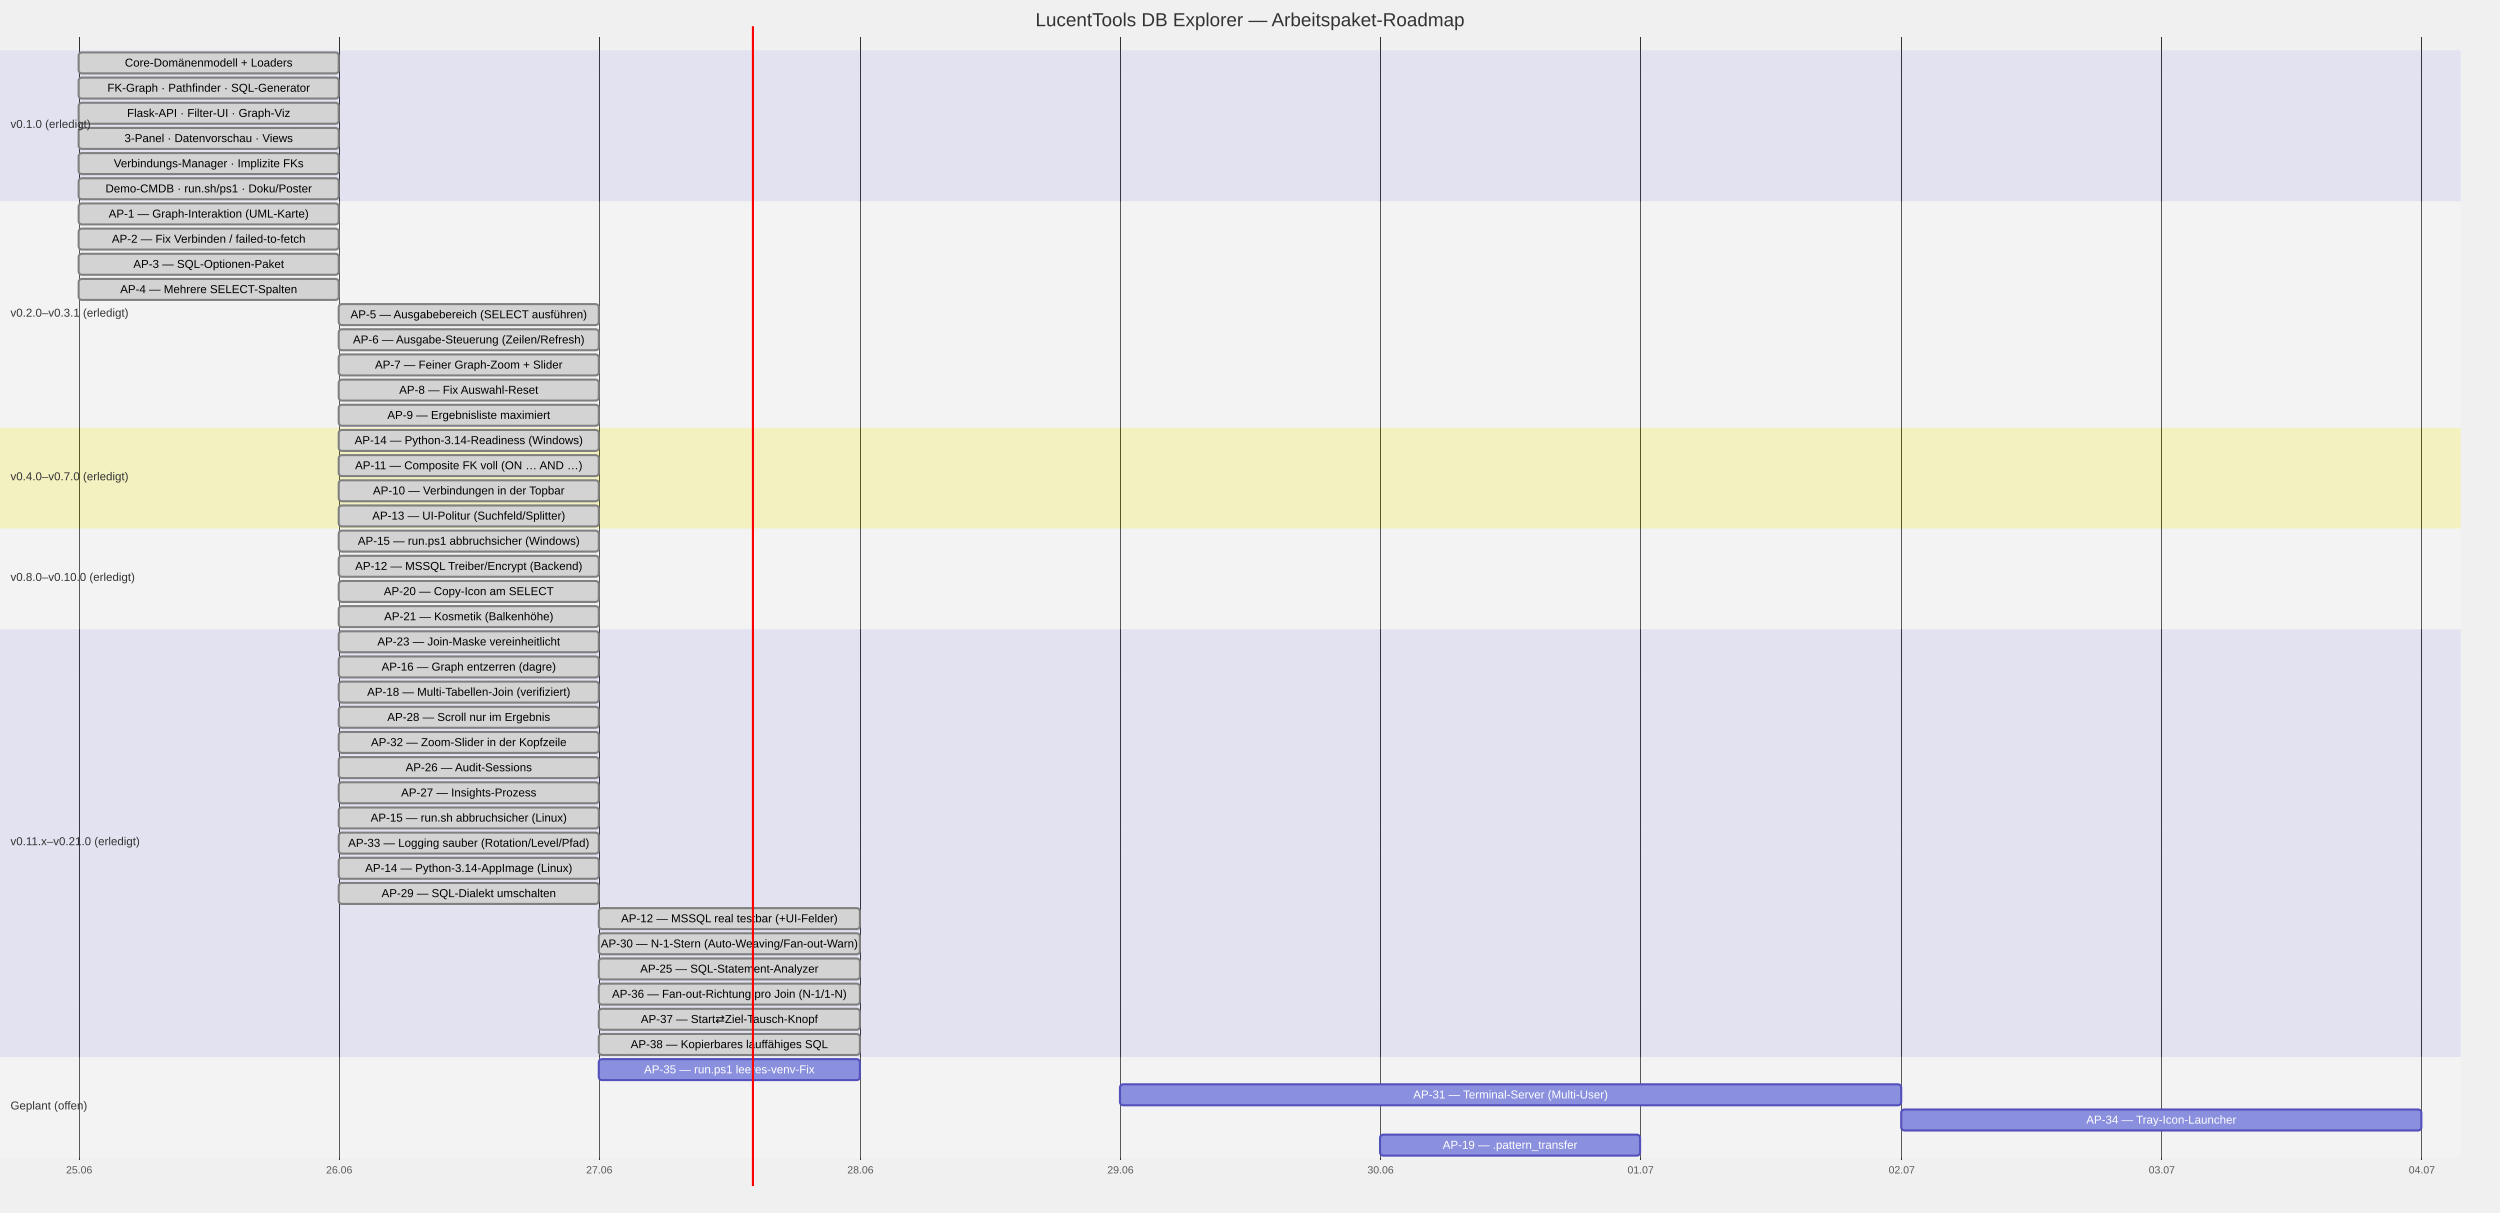
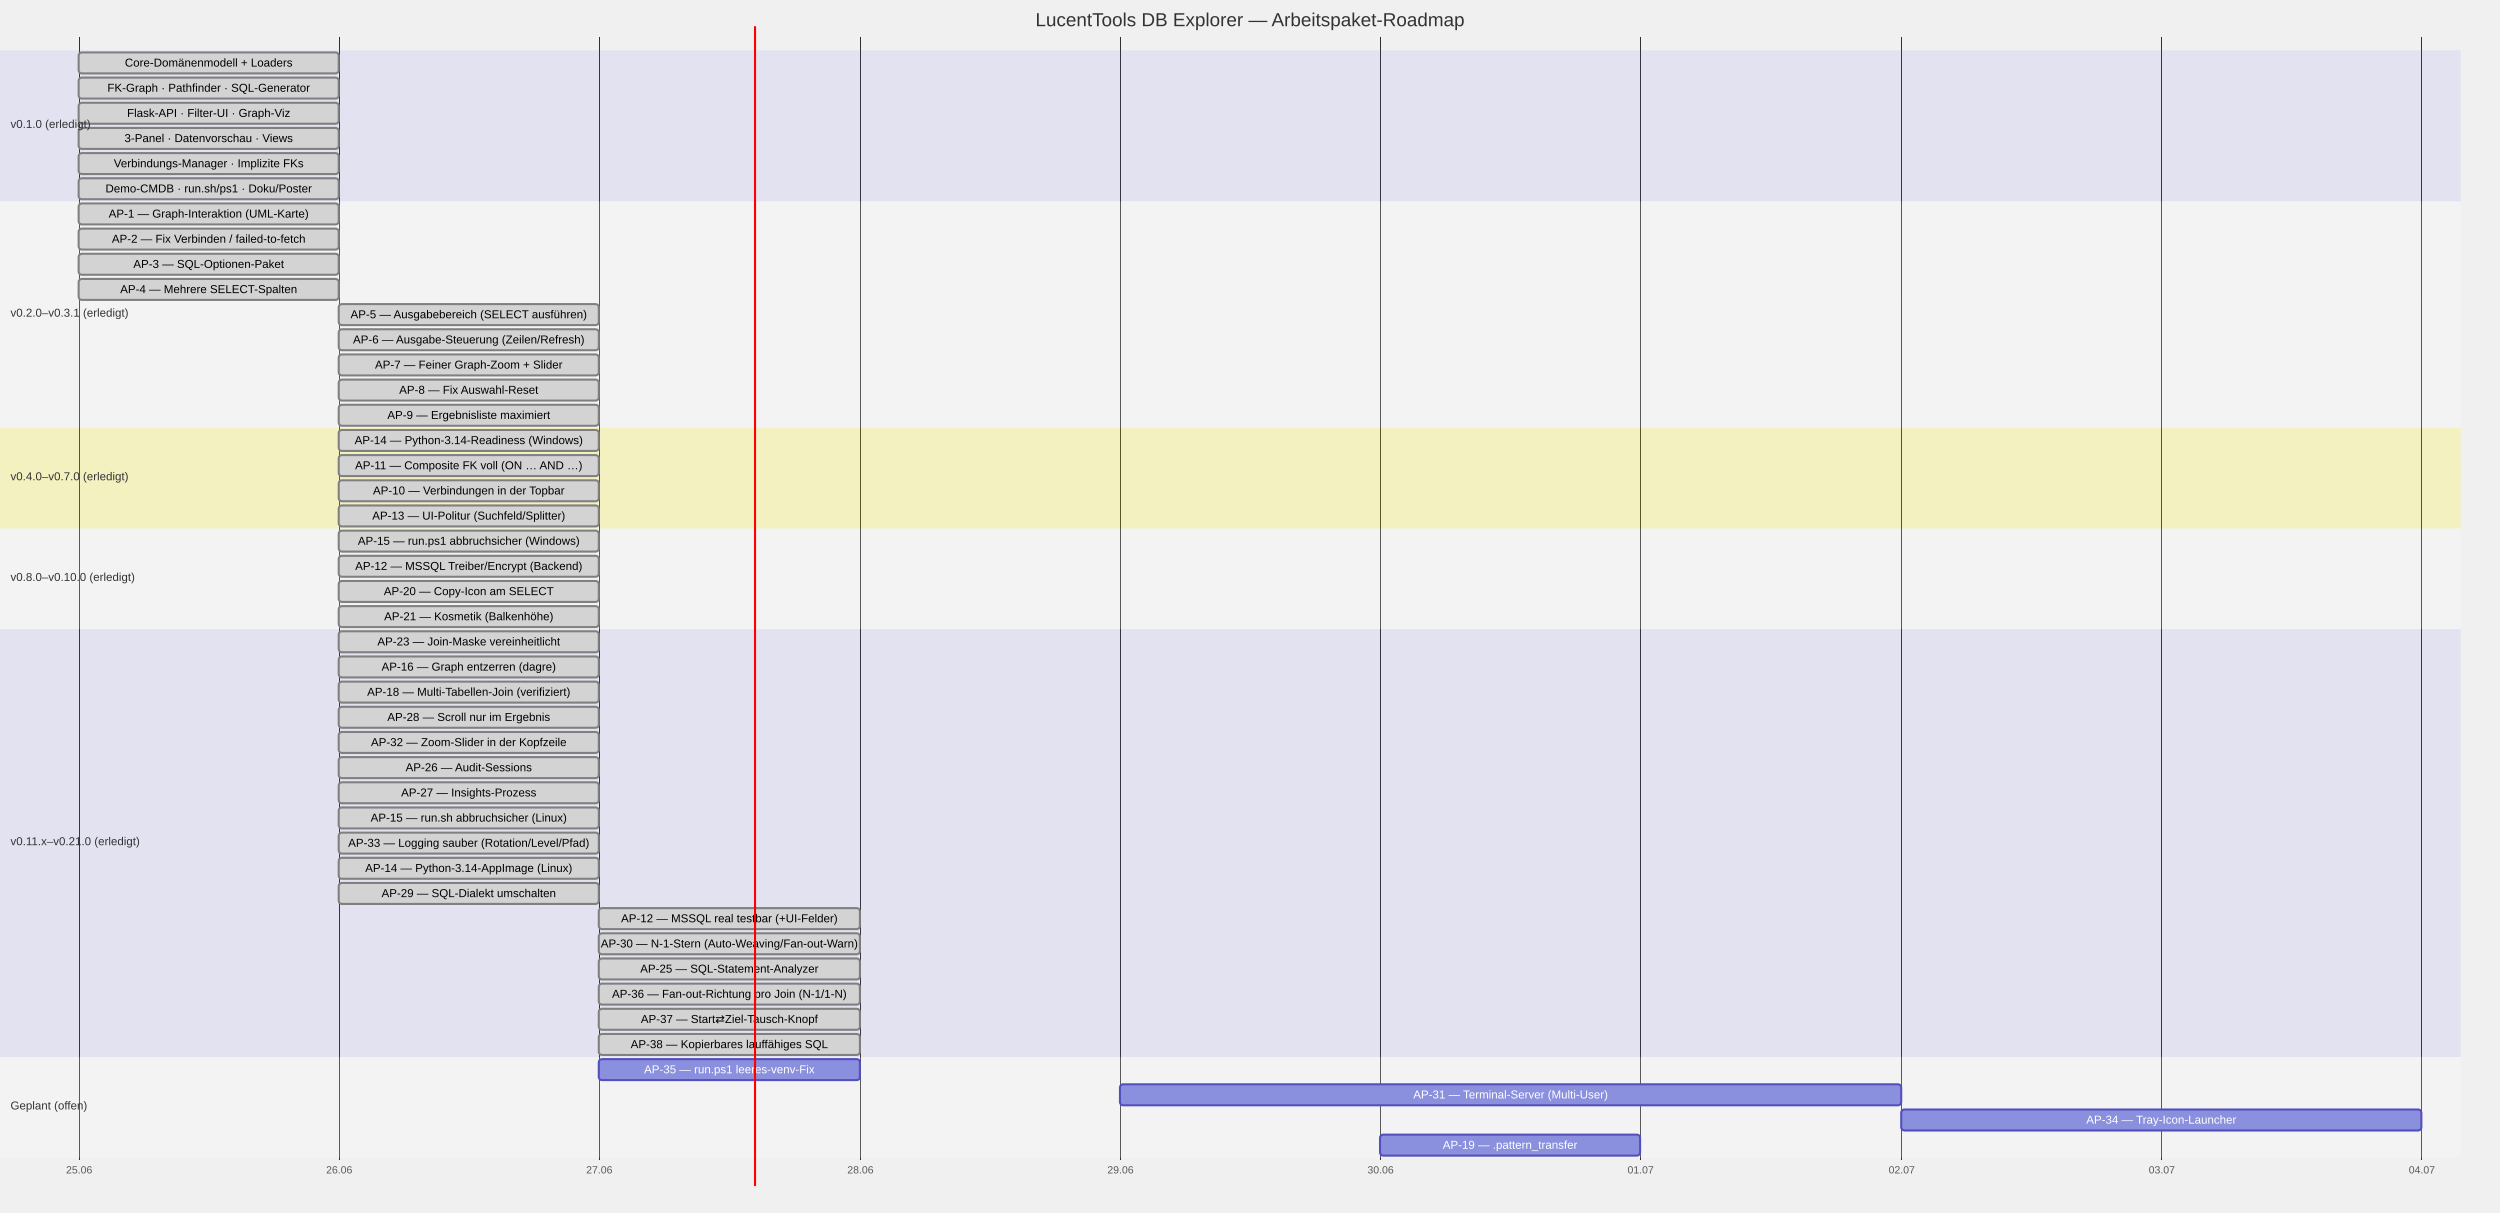
<svg xmlns="http://www.w3.org/2000/svg" id="my-svg" width="2384" viewBox="0 0 2384 1156" style="max-width: 2384px; background-color: transparent;" role="graphics-document document" aria-roledescription="gantt">
  <style>#my-svg{font-family:"trebuchet ms",verdana,arial,sans-serif;font-size:16px;fill:#333;}@keyframes edge-animation-frame{from{stroke-dashoffset:0;}}@keyframes dash{to{stroke-dashoffset:0;}}#my-svg .edge-animation-slow{stroke-dasharray:9,5!important;stroke-dashoffset:900;animation:dash 50s linear infinite;stroke-linecap:round;}#my-svg .edge-animation-fast{stroke-dasharray:9,5!important;stroke-dashoffset:900;animation:dash 20s linear infinite;stroke-linecap:round;}#my-svg .error-icon{fill:#552222;}#my-svg .error-text{fill:#552222;stroke:#552222;}#my-svg .edge-thickness-normal{stroke-width:1px;}#my-svg .edge-thickness-thick{stroke-width:3.5px;}#my-svg .edge-pattern-solid{stroke-dasharray:0;}#my-svg .edge-thickness-invisible{stroke-width:0;fill:none;}#my-svg .edge-pattern-dashed{stroke-dasharray:3;}#my-svg .edge-pattern-dotted{stroke-dasharray:2;}#my-svg .marker{fill:#333333;stroke:#333333;}#my-svg .marker.cross{stroke:#333333;}#my-svg svg{font-family:"trebuchet ms",verdana,arial,sans-serif;font-size:16px;}#my-svg p{margin:0;}#my-svg .mermaid-main-font{font-family:"trebuchet ms",verdana,arial,sans-serif;}#my-svg .exclude-range{fill:#eeeeee;}#my-svg .section{stroke:none;opacity:0.2;}#my-svg .section0{fill:rgba(102, 102, 255, 0.49);}#my-svg .section2{fill:#fff400;}#my-svg .section1,#my-svg .section3{fill:white;opacity:0.2;}#my-svg .sectionTitle0{fill:#333;}#my-svg .sectionTitle1{fill:#333;}#my-svg .sectionTitle2{fill:#333;}#my-svg .sectionTitle3{fill:#333;}#my-svg .sectionTitle{text-anchor:start;font-family:"trebuchet ms",verdana,arial,sans-serif;}#my-svg .grid .tick{stroke:lightgrey;opacity:0.8;shape-rendering:crispEdges;}#my-svg .grid .tick text{font-family:"trebuchet ms",verdana,arial,sans-serif;fill:#333;}#my-svg .grid path{stroke-width:0;}#my-svg .today{fill:none;stroke:red;stroke-width:2px;}#my-svg .task{stroke-width:2;}#my-svg .taskText{text-anchor:middle;font-family:"trebuchet ms",verdana,arial,sans-serif;}#my-svg .taskTextOutsideRight{fill:black;text-anchor:start;font-family:"trebuchet ms",verdana,arial,sans-serif;}#my-svg .taskTextOutsideLeft{fill:black;text-anchor:end;}#my-svg .task.clickable{cursor:pointer;}#my-svg .taskText.clickable{cursor:pointer;fill:#003163!important;font-weight:bold;}#my-svg .taskTextOutsideLeft.clickable{cursor:pointer;fill:#003163!important;font-weight:bold;}#my-svg .taskTextOutsideRight.clickable{cursor:pointer;fill:#003163!important;font-weight:bold;}#my-svg .taskText0,#my-svg .taskText1,#my-svg .taskText2,#my-svg .taskText3{fill:white;}#my-svg .task0,#my-svg .task1,#my-svg .task2,#my-svg .task3{fill:#8a90dd;stroke:#534fbc;}#my-svg .taskTextOutside0,#my-svg .taskTextOutside2{fill:black;}#my-svg .taskTextOutside1,#my-svg .taskTextOutside3{fill:black;}#my-svg .active0,#my-svg .active1,#my-svg .active2,#my-svg .active3{fill:#bfc7ff;stroke:#534fbc;}#my-svg .activeText0,#my-svg .activeText1,#my-svg .activeText2,#my-svg .activeText3{fill:black!important;}#my-svg .done0,#my-svg .done1,#my-svg .done2,#my-svg .done3{stroke:grey;fill:lightgrey;stroke-width:2;}#my-svg .doneText0,#my-svg .doneText1,#my-svg .doneText2,#my-svg .doneText3{fill:black!important;}#my-svg .doneText0.taskTextOutsideLeft,#my-svg .doneText0.taskTextOutsideRight,#my-svg .doneText1.taskTextOutsideLeft,#my-svg .doneText1.taskTextOutsideRight,#my-svg .doneText2.taskTextOutsideLeft,#my-svg .doneText2.taskTextOutsideRight,#my-svg .doneText3.taskTextOutsideLeft,#my-svg .doneText3.taskTextOutsideRight{fill:black!important;}#my-svg .crit0,#my-svg .crit1,#my-svg .crit2,#my-svg .crit3{stroke:#ff8888;fill:red;stroke-width:2;}#my-svg .activeCrit0,#my-svg .activeCrit1,#my-svg .activeCrit2,#my-svg .activeCrit3{stroke:#ff8888;fill:#bfc7ff;stroke-width:2;}#my-svg .doneCrit0,#my-svg .doneCrit1,#my-svg .doneCrit2,#my-svg .doneCrit3{stroke:#ff8888;fill:lightgrey;stroke-width:2;cursor:pointer;shape-rendering:crispEdges;}#my-svg .milestone{transform:rotate(45deg) scale(0.8,0.8);}#my-svg .milestoneText{font-style:italic;}#my-svg .doneCritText0,#my-svg .doneCritText1,#my-svg .doneCritText2,#my-svg .doneCritText3{fill:black!important;}#my-svg .doneCritText0.taskTextOutsideLeft,#my-svg .doneCritText0.taskTextOutsideRight,#my-svg .doneCritText1.taskTextOutsideLeft,#my-svg .doneCritText1.taskTextOutsideRight,#my-svg .doneCritText2.taskTextOutsideLeft,#my-svg .doneCritText2.taskTextOutsideRight,#my-svg .doneCritText3.taskTextOutsideLeft,#my-svg .doneCritText3.taskTextOutsideRight{fill:black!important;}#my-svg .vert{stroke:navy;}#my-svg .vertText{font-size:15px;text-anchor:middle;fill:navy!important;}#my-svg .activeCritText0,#my-svg .activeCritText1,#my-svg .activeCritText2,#my-svg .activeCritText3{fill:black!important;}#my-svg .titleText{text-anchor:middle;font-size:18px;fill:#333;font-family:"trebuchet ms",verdana,arial,sans-serif;}#my-svg .node .neo-node{stroke:#9370DB;}#my-svg [data-look="neo"].node rect,#my-svg [data-look="neo"].cluster rect,#my-svg [data-look="neo"].node polygon{stroke:#9370DB;filter:drop-shadow(1px 2px 2px rgba(185, 185, 185, 1));}#my-svg [data-look="neo"].node path{stroke:#9370DB;stroke-width:1px;}#my-svg [data-look="neo"].node .outer-path{filter:drop-shadow(1px 2px 2px rgba(185, 185, 185, 1));}#my-svg [data-look="neo"].node .neo-line path{stroke:#9370DB;filter:none;}#my-svg [data-look="neo"].node circle{stroke:#9370DB;filter:drop-shadow(1px 2px 2px rgba(185, 185, 185, 1));}#my-svg [data-look="neo"].node circle .state-start{fill:#000000;}#my-svg [data-look="neo"].icon-shape .icon{fill:#9370DB;filter:drop-shadow(1px 2px 2px rgba(185, 185, 185, 1));}#my-svg [data-look="neo"].icon-shape .icon-neo path{stroke:#9370DB;filter:drop-shadow(1px 2px 2px rgba(185, 185, 185, 1));}#my-svg :root{--mermaid-font-family:"trebuchet ms",verdana,arial,sans-serif;}</style>
  <g />
  <g class="grid" transform="translate(75, 1106)" fill="none" font-size="10" font-family="sans-serif" text-anchor="middle">
    <path class="domain" stroke="currentColor" d="M0.5,-1071V0.5H2234.5V-1071" />
    <g class="tick" opacity="1" transform="translate(0.5,0)">
      <line stroke="currentColor" y2="-1071" />
      <text fill="#000" y="3" dy="1em" stroke="none" font-size="10" style="text-anchor: middle;"> 25.06</text>
    </g>
    <g class="tick" opacity="1" transform="translate(248.5,0)">
      <line stroke="currentColor" y2="-1071" />
      <text fill="#000" y="3" dy="1em" stroke="none" font-size="10" style="text-anchor: middle;"> 26.06</text>
    </g>
    <g class="tick" opacity="1" transform="translate(496.5,0)">
      <line stroke="currentColor" y2="-1071" />
      <text fill="#000" y="3" dy="1em" stroke="none" font-size="10" style="text-anchor: middle;"> 27.06</text>
    </g>
    <g class="tick" opacity="1" transform="translate(745.5,0)">
      <line stroke="currentColor" y2="-1071" />
      <text fill="#000" y="3" dy="1em" stroke="none" font-size="10" style="text-anchor: middle;"> 28.06</text>
    </g>
    <g class="tick" opacity="1" transform="translate(993.5,0)">
      <line stroke="currentColor" y2="-1071" />
      <text fill="#000" y="3" dy="1em" stroke="none" font-size="10" style="text-anchor: middle;"> 29.06</text>
    </g>
    <g class="tick" opacity="1" transform="translate(1241.5,0)">
      <line stroke="currentColor" y2="-1071" />
      <text fill="#000" y="3" dy="1em" stroke="none" font-size="10" style="text-anchor: middle;"> 30.06</text>
    </g>
    <g class="tick" opacity="1" transform="translate(1489.5,0)">
      <line stroke="currentColor" y2="-1071" />
      <text fill="#000" y="3" dy="1em" stroke="none" font-size="10" style="text-anchor: middle;"> 01.07</text>
    </g>
    <g class="tick" opacity="1" transform="translate(1738.5,0)">
      <line stroke="currentColor" y2="-1071" />
      <text fill="#000" y="3" dy="1em" stroke="none" font-size="10" style="text-anchor: middle;"> 02.07</text>
    </g>
    <g class="tick" opacity="1" transform="translate(1986.5,0)">
      <line stroke="currentColor" y2="-1071" />
      <text fill="#000" y="3" dy="1em" stroke="none" font-size="10" style="text-anchor: middle;"> 03.07</text>
    </g>
    <g class="tick" opacity="1" transform="translate(2234.5,0)">
      <line stroke="currentColor" y2="-1071" />
      <text fill="#000" y="3" dy="1em" stroke="none" font-size="10" style="text-anchor: middle;"> 04.07</text>
    </g>
  </g>
  <g>
    <rect x="0" y="48" width="2346.5" height="24" class="section section0" />
    <rect x="0" y="72" width="2346.5" height="24" class="section section0" />
    <rect x="0" y="96" width="2346.5" height="24" class="section section0" />
    <rect x="0" y="120" width="2346.5" height="24" class="section section0" />
    <rect x="0" y="144" width="2346.5" height="24" class="section section0" />
    <rect x="0" y="168" width="2346.5" height="24" class="section section0" />
    <rect x="0" y="192" width="2346.5" height="24" class="section section1" />
    <rect x="0" y="216" width="2346.5" height="24" class="section section1" />
    <rect x="0" y="240" width="2346.5" height="24" class="section section1" />
    <rect x="0" y="264" width="2346.5" height="24" class="section section1" />
    <rect x="0" y="288" width="2346.5" height="24" class="section section1" />
    <rect x="0" y="312" width="2346.5" height="24" class="section section1" />
    <rect x="0" y="336" width="2346.5" height="24" class="section section1" />
    <rect x="0" y="360" width="2346.5" height="24" class="section section1" />
    <rect x="0" y="384" width="2346.5" height="24" class="section section1" />
    <rect x="0" y="408" width="2346.5" height="24" class="section section2" />
    <rect x="0" y="432" width="2346.5" height="24" class="section section2" />
    <rect x="0" y="456" width="2346.5" height="24" class="section section2" />
    <rect x="0" y="480" width="2346.5" height="24" class="section section2" />
    <rect x="0" y="504" width="2346.5" height="24" class="section section3" />
    <rect x="0" y="528" width="2346.5" height="24" class="section section3" />
    <rect x="0" y="552" width="2346.5" height="24" class="section section3" />
    <rect x="0" y="576" width="2346.5" height="24" class="section section3" />
    <rect x="0" y="600" width="2346.5" height="24" class="section section0" />
    <rect x="0" y="624" width="2346.5" height="24" class="section section0" />
    <rect x="0" y="648" width="2346.5" height="24" class="section section0" />
    <rect x="0" y="672" width="2346.5" height="24" class="section section0" />
    <rect x="0" y="696" width="2346.5" height="24" class="section section0" />
    <rect x="0" y="720" width="2346.5" height="24" class="section section0" />
    <rect x="0" y="744" width="2346.5" height="24" class="section section0" />
    <rect x="0" y="768" width="2346.5" height="24" class="section section0" />
    <rect x="0" y="792" width="2346.5" height="24" class="section section0" />
    <rect x="0" y="816" width="2346.5" height="24" class="section section0" />
    <rect x="0" y="840" width="2346.5" height="24" class="section section0" />
    <rect x="0" y="864" width="2346.5" height="24" class="section section0" />
    <rect x="0" y="888" width="2346.5" height="24" class="section section0" />
    <rect x="0" y="912" width="2346.5" height="24" class="section section0" />
    <rect x="0" y="936" width="2346.5" height="24" class="section section0" />
    <rect x="0" y="960" width="2346.5" height="24" class="section section0" />
    <rect x="0" y="984" width="2346.5" height="24" class="section section0" />
    <rect x="0" y="1008" width="2346.5" height="24" class="section section1" />
    <rect x="0" y="1032" width="2346.5" height="24" class="section section1" />
    <rect x="0" y="1080" width="2346.5" height="24" class="section section1" />
    <rect x="0" y="1056" width="2346.5" height="24" class="section section1" />
  </g>
  <g>
    <rect id="my-svg-d1" rx="3" ry="3" x="75" y="50" width="248" height="20" transform-origin="199px 60px" class="task done0" />
    <rect id="my-svg-d2" rx="3" ry="3" x="75" y="74" width="248" height="20" transform-origin="199px 84px" class="task done0" />
    <rect id="my-svg-d3" rx="3" ry="3" x="75" y="98" width="248" height="20" transform-origin="199px 108px" class="task done0" />
    <rect id="my-svg-d4" rx="3" ry="3" x="75" y="122" width="248" height="20" transform-origin="199px 132px" class="task done0" />
    <rect id="my-svg-d5" rx="3" ry="3" x="75" y="146" width="248" height="20" transform-origin="199px 156px" class="task done0" />
    <rect id="my-svg-d6" rx="3" ry="3" x="75" y="170" width="248" height="20" transform-origin="199px 180px" class="task done0" />
    <rect id="my-svg-a1" rx="3" ry="3" x="75" y="194" width="248" height="20" transform-origin="199px 204px" class="task done1" />
    <rect id="my-svg-a2" rx="3" ry="3" x="75" y="218" width="248" height="20" transform-origin="199px 228px" class="task done1" />
    <rect id="my-svg-a3" rx="3" ry="3" x="75" y="242" width="248" height="20" transform-origin="199px 252px" class="task done1" />
    <rect id="my-svg-a4" rx="3" ry="3" x="75" y="266" width="248" height="20" transform-origin="199px 276px" class="task done1" />
    <rect id="my-svg-a5" rx="3" ry="3" x="323" y="290" width="248" height="20" transform-origin="447px 300px" class="task done1" />
    <rect id="my-svg-a6" rx="3" ry="3" x="323" y="314" width="248" height="20" transform-origin="447px 324px" class="task done1" />
    <rect id="my-svg-a7" rx="3" ry="3" x="323" y="338" width="248" height="20" transform-origin="447px 348px" class="task done1" />
    <rect id="my-svg-a8" rx="3" ry="3" x="323" y="362" width="248" height="20" transform-origin="447px 372px" class="task done1" />
    <rect id="my-svg-a9" rx="3" ry="3" x="323" y="386" width="248" height="20" transform-origin="447px 396px" class="task done1" />
    <rect id="my-svg-b1" rx="3" ry="3" x="323" y="410" width="248" height="20" transform-origin="447px 420px" class="task done2" />
    <rect id="my-svg-b2" rx="3" ry="3" x="323" y="434" width="248" height="20" transform-origin="447px 444px" class="task done2" />
    <rect id="my-svg-b3" rx="3" ry="3" x="323" y="458" width="248" height="20" transform-origin="447px 468px" class="task done2" />
    <rect id="my-svg-b4" rx="3" ry="3" x="323" y="482" width="248" height="20" transform-origin="447px 492px" class="task done2" />
    <rect id="my-svg-c1" rx="3" ry="3" x="323" y="506" width="248" height="20" transform-origin="447px 516px" class="task done3" />
    <rect id="my-svg-c2" rx="3" ry="3" x="323" y="530" width="248" height="20" transform-origin="447px 540px" class="task done3" />
    <rect id="my-svg-c3" rx="3" ry="3" x="323" y="554" width="248" height="20" transform-origin="447px 564px" class="task done3" />
    <rect id="my-svg-c4" rx="3" ry="3" x="323" y="578" width="248" height="20" transform-origin="447px 588px" class="task done3" />
    <rect id="my-svg-e1" rx="3" ry="3" x="323" y="602" width="248" height="20" transform-origin="447px 612px" class="task done0" />
    <rect id="my-svg-e2" rx="3" ry="3" x="323" y="626" width="248" height="20" transform-origin="447px 636px" class="task done0" />
    <rect id="my-svg-e3" rx="3" ry="3" x="323" y="650" width="248" height="20" transform-origin="447px 660px" class="task done0" />
    <rect id="my-svg-e4" rx="3" ry="3" x="323" y="674" width="248" height="20" transform-origin="447px 684px" class="task done0" />
    <rect id="my-svg-e5" rx="3" ry="3" x="323" y="698" width="248" height="20" transform-origin="447px 708px" class="task done0" />
    <rect id="my-svg-e6" rx="3" ry="3" x="323" y="722" width="248" height="20" transform-origin="447px 732px" class="task done0" />
    <rect id="my-svg-e7" rx="3" ry="3" x="323" y="746" width="248" height="20" transform-origin="447px 756px" class="task done0" />
    <rect id="my-svg-e8" rx="3" ry="3" x="323" y="770" width="248" height="20" transform-origin="447px 780px" class="task done0" />
    <rect id="my-svg-e9" rx="3" ry="3" x="323" y="794" width="248" height="20" transform-origin="447px 804px" class="task done0" />
    <rect id="my-svg-e10" rx="3" ry="3" x="323" y="818" width="248" height="20" transform-origin="447px 828px" class="task done0" />
    <rect id="my-svg-e11" rx="3" ry="3" x="323" y="842" width="248" height="20" transform-origin="447px 852px" class="task done0" />
    <rect id="my-svg-e12" rx="3" ry="3" x="571" y="866" width="249" height="20" transform-origin="695.5px 876px" class="task done0" />
    <rect id="my-svg-e13" rx="3" ry="3" x="571" y="890" width="249" height="20" transform-origin="695.5px 900px" class="task done0" />
    <rect id="my-svg-e14" rx="3" ry="3" x="571" y="914" width="249" height="20" transform-origin="695.5px 924px" class="task done0" />
    <rect id="my-svg-e15" rx="3" ry="3" x="571" y="938" width="249" height="20" transform-origin="695.5px 948px" class="task done0" />
    <rect id="my-svg-e16" rx="3" ry="3" x="571" y="962" width="249" height="20" transform-origin="695.5px 972px" class="task done0" />
    <rect id="my-svg-e17" rx="3" ry="3" x="571" y="986" width="249" height="20" transform-origin="695.5px 996px" class="task done0" />
    <rect id="my-svg-p3" rx="3" ry="3" x="571" y="1010" width="249" height="20" transform-origin="695.5px 1020px" class="task task1" />
    <rect id="my-svg-p7" rx="3" ry="3" x="1068" y="1034" width="745" height="20" transform-origin="1440.5px 1044px" class="task task1" />
    <rect id="my-svg-p11" rx="3" ry="3" x="1316" y="1082" width="248" height="20" transform-origin="1440px 1092px" class="task task1" />
    <rect id="my-svg-p9" rx="3" ry="3" x="1813" y="1058" width="496" height="20" transform-origin="2061px 1068px" class="task task1" />
    <text id="my-svg-d1-text" font-size="11" x="199" y="63.5" class="taskText taskText0  doneText0 width-157.0771484375">Core-Domänenmodell + Loaders          </text>
    <text id="my-svg-d2-text" font-size="11" x="199" y="87.5" class="taskText taskText0  doneText0 width-191.59716796875">FK-Graph · Pathfinder · SQL-Generator </text>
    <text id="my-svg-d3-text" font-size="11" x="199" y="111.5" class="taskText taskText0  doneText0 width-155.171875">Flask-API · Filter-UI · Graph-Viz     </text>
    <text id="my-svg-d4-text" font-size="11" x="199" y="135.5" class="taskText taskText0  doneText0 width-158.5380859375">3-Panel · Datenvorschau · Views       </text>
    <text id="my-svg-d5-text" font-size="11" x="199" y="159.5" class="taskText taskText0  doneText0 width-179.1416015625">Verbindungs-Manager · Implizite FKs   </text>
    <text id="my-svg-d6-text" font-size="11" x="199" y="183.5" class="taskText taskText0  doneText0 width-194.73388671875">Demo-CMDB · run.sh/ps1 · Doku/Poster  </text>
    <text id="my-svg-a1-text" font-size="11" x="199" y="207.5" class="taskText taskText1  doneText1 width-187.953125">AP-1 — Graph-Interaktion (UML-Karte)        </text>
    <text id="my-svg-a2-text" font-size="11" x="199" y="231.5" class="taskText taskText1  doneText1 width-189.296875">AP-2 — Fix Verbinden / failed-to-fetch      </text>
    <text id="my-svg-a3-text" font-size="11" x="199" y="255.5" class="taskText taskText1  doneText1 width-136.41455078125">AP-3 — SQL-Optionen-Paket                   </text>
    <text id="my-svg-a4-text" font-size="11" x="199" y="279.5" class="taskText taskText1  doneText1 width-156.21875">AP-4 — Mehrere SELECT-Spalten               </text>
    <text id="my-svg-a5-text" font-size="11" x="447" y="303.5" class="taskText taskText1  doneText1 width-212.640625">AP-5 — Ausgabebereich (SELECT ausführen)    </text>
    <text id="my-svg-a6-text" font-size="11" x="447" y="327.5" class="taskText taskText1  doneText1 width-214.796875">AP-6 — Ausgabe-Steuerung (Zeilen/Refresh)   </text>
    <text id="my-svg-a7-text" font-size="11" x="447" y="351.5" class="taskText taskText1  doneText1 width-173.501953125">AP-7 — Feiner Graph-Zoom + Slider           </text>
    <text id="my-svg-a8-text" font-size="11" x="447" y="375.5" class="taskText taskText1  doneText1 width-125.8818359375">AP-8 — Fix Auswahl-Reset                    </text>
    <text id="my-svg-a9-text" font-size="11" x="447" y="399.5" class="taskText taskText1  doneText1 width-154.16064453125">AP-9 — Ergebnisliste maximiert              </text>
    <text id="my-svg-b1-text" font-size="11" x="447" y="423.5" class="taskText taskText2  doneText2 width-208.53125">AP-14 — Python-3.14-Readiness (Windows)     </text>
    <text id="my-svg-b2-text" font-size="11" x="447" y="447.5" class="taskText taskText2  doneText2 width-202.59375">AP-11 — Composite FK voll (ON … AND …)      </text>
    <text id="my-svg-b3-text" font-size="11" x="447" y="471.5" class="taskText taskText2  doneText2 width-179.13623046875">AP-10 — Verbindungen in der Topbar          </text>
    <text id="my-svg-b4-text" font-size="11" x="447" y="495.5" class="taskText taskText2  doneText2 width-185.84375">AP-13 — UI-Politur (Suchfeld/Splitter)      </text>
    <text id="my-svg-c1-text" font-size="11" x="447" y="519.5" class="taskText taskText3  doneText3 width-206.4375">AP-15 — run.ps1 abbruchsicher (Windows)     </text>
    <text id="my-svg-c2-text" font-size="11" x="447" y="543.5" class="taskText taskText3  doneText3 width-207.84375">AP-12 — MSSQL Treiber/Encrypt (Backend)     </text>
    <text id="my-svg-c3-text" font-size="11" x="447" y="567.5" class="taskText taskText3  doneText3 width-149.162109375">AP-20 — Copy-Icon am SELECT                 </text>
    <text id="my-svg-c4-text" font-size="11" x="447" y="591.5" class="taskText taskText3  doneText3 width-155.546875">AP-21 — Kosmetik (Balkenhöhe)               </text>
    <text id="my-svg-e1-text" font-size="11" x="447" y="615.5" class="taskText taskText0  doneText0 width-173.287109375">AP-23 — Join-Maske vereinheitlicht          </text>
    <text id="my-svg-e2-text" font-size="11" x="447" y="639.5" class="taskText taskText0  doneText0 width-163.109375">AP-16 — Graph entzerren (dagre)             </text>
    <text id="my-svg-e3-text" font-size="11" x="447" y="663.5" class="taskText taskText0  doneText0 width-197.640625">AP-18 — Multi-Tabellen-Join (verifiziert)   </text>
    <text id="my-svg-e4-text" font-size="11" x="447" y="687.5" class="taskText taskText0  doneText0 width-150.77685546875">AP-28 — Scroll nur im Ergebnis              </text>
    <text id="my-svg-e5-text" font-size="11" x="447" y="711.5" class="taskText taskText0  doneText0 width-183.1875">AP-32 — Zoom-Slider in der Kopfzeile        </text>
    <text id="my-svg-e6-text" font-size="11" x="447" y="735.5" class="taskText taskText0  doneText0 width-112.70654296875">AP-26 — Audit-Sessions                      </text>
    <text id="my-svg-e7-text" font-size="11" x="447" y="759.5" class="taskText taskText0  doneText0 width-120.41943359375">AP-27 — Insights-Prozess                    </text>
    <text id="my-svg-e8-text" font-size="11" x="447" y="783.5" class="taskText taskText0  doneText0 width-183.75">AP-15 — run.sh abbruchsicher (Linux)        </text>
    <text id="my-svg-e9-text" font-size="11" x="447" y="807.5" class="taskText taskText0  doneText0 width-228.703125">AP-33 — Logging sauber (Rotation/Level/Pfad) </text>
    <text id="my-svg-e10-text" font-size="11" x="447" y="831.5" class="taskText taskText0  doneText0 width-192.046875">AP-14 — Python-3.14-AppImage (Linux)         </text>
    <text id="my-svg-e11-text" font-size="11" x="447" y="855.5" class="taskText taskText0  doneText0 width-159.8125">AP-29 — SQL-Dialekt umschalten               </text>
    <text id="my-svg-e12-text" font-size="11" x="695.5" y="879.5" class="taskText taskText0  doneText0 width-197.984375">AP-12 — MSSQL real testbar (+UI-Felder)      </text>
    <text id="my-svg-e13-text" font-size="11" x="695.5" y="903.5" class="taskText taskText0  doneText0 width-241.125">AP-30 — N-1-Stern (Auto-Weaving/Fan-out-Warn) </text>
    <text id="my-svg-e14-text" font-size="11" x="695.5" y="927.5" class="taskText taskText0  doneText0 width-163.7373046875">AP-25 — SQL-Statement-Analyzer               </text>
    <text id="my-svg-e15-text" font-size="11" x="695.5" y="951.5" class="taskText taskText0  doneText0 width-221.765625">AP-36 — Fan-out-Richtung pro Join (N-1/1-N)  </text>
    <text id="my-svg-e16-text" font-size="11" x="695.5" y="975.5" class="taskText taskText0  doneText0 width-164.2294921875">AP-37 — Start⇄Ziel-Tausch-Knopf              </text>
    <text id="my-svg-e17-text" font-size="11" x="695.5" y="999.5" class="taskText taskText0  doneText0 width-180.388671875">AP-38 — Kopierbares lauffähiges SQL          </text>
    <text id="my-svg-p3-text" font-size="11" x="695.5" y="1023.5" class="taskText taskText1  width-158.646484375">AP-35 — run.ps1 leeres-venv-Fix             </text>
    <text id="my-svg-p7-text" font-size="11" x="1440.5" y="1047.5" class="taskText taskText1  width-182.421875">AP-31 — Terminal-Server (Multi-User)        </text>
    <text id="my-svg-p11-text" font-size="11" x="1440" y="1095.5" class="taskText taskText1  width-129.57177734375">AP-19 — .pattern_transfer                   </text>
    <text id="my-svg-p9-text" font-size="11" x="2061" y="1071.5" class="taskText taskText1  width-137.6875">AP-34 — Tray-Icon-Launcher                  </text>
  </g>
  <g>
    <text dy="0em" x="10" y="122" font-size="11" class="sectionTitle sectionTitle0">
      <tspan alignment-baseline="central" x="10">v0.1.0 (erledigt)</tspan>
    </text>
    <text dy="0em" x="10" y="302" font-size="11" class="sectionTitle sectionTitle1">
      <tspan alignment-baseline="central" x="10">v0.2.0–v0.3.1 (erledigt)</tspan>
    </text>
    <text dy="0em" x="10" y="458" font-size="11" class="sectionTitle sectionTitle2">
      <tspan alignment-baseline="central" x="10">v0.4.0–v0.7.0 (erledigt)</tspan>
    </text>
    <text dy="0em" x="10" y="554" font-size="11" class="sectionTitle sectionTitle3">
      <tspan alignment-baseline="central" x="10">v0.8.0–v0.10.0 (erledigt)</tspan>
    </text>
    <text dy="0em" x="10" y="806" font-size="11" class="sectionTitle sectionTitle0">
      <tspan alignment-baseline="central" x="10">v0.11.x–v0.21.0 (erledigt)</tspan>
    </text>
    <text dy="0em" x="10" y="1058" font-size="11" class="sectionTitle sectionTitle1">
      <tspan alignment-baseline="central" x="10">Geplant (offen)</tspan>
    </text>
  </g>
  <g class="today">
-     <line x1="718" x2="718" y1="25" y2="1131" class="today" />
+     <line x1="720" x2="720" y1="25" y2="1131" class="today" />
  </g>
  <text x="1192" y="25" class="titleText">LucentTools DB Explorer — Arbeitspaket-Roadmap</text>
</svg>
